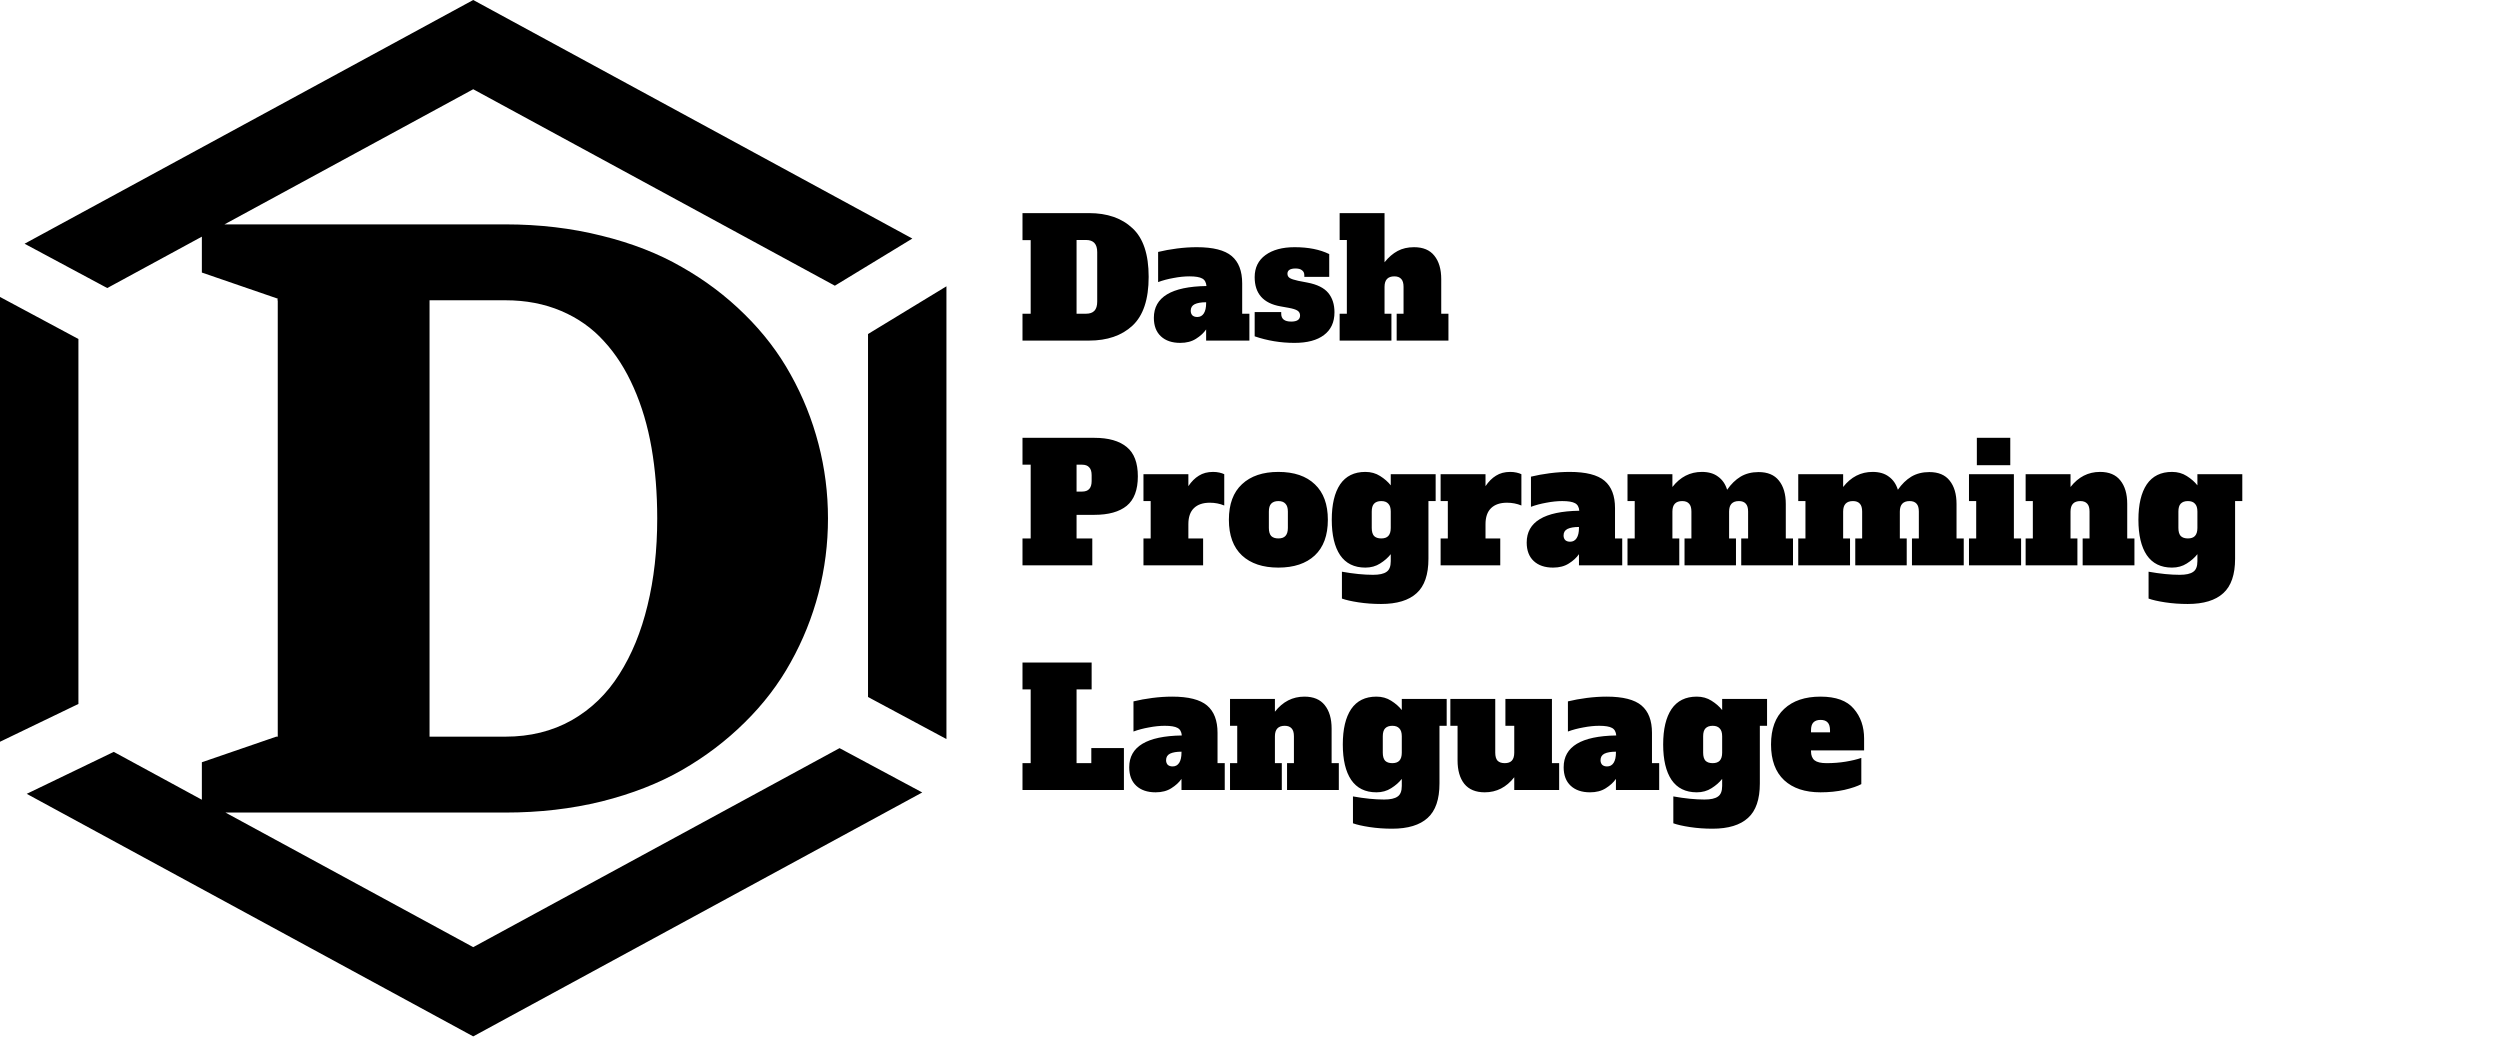
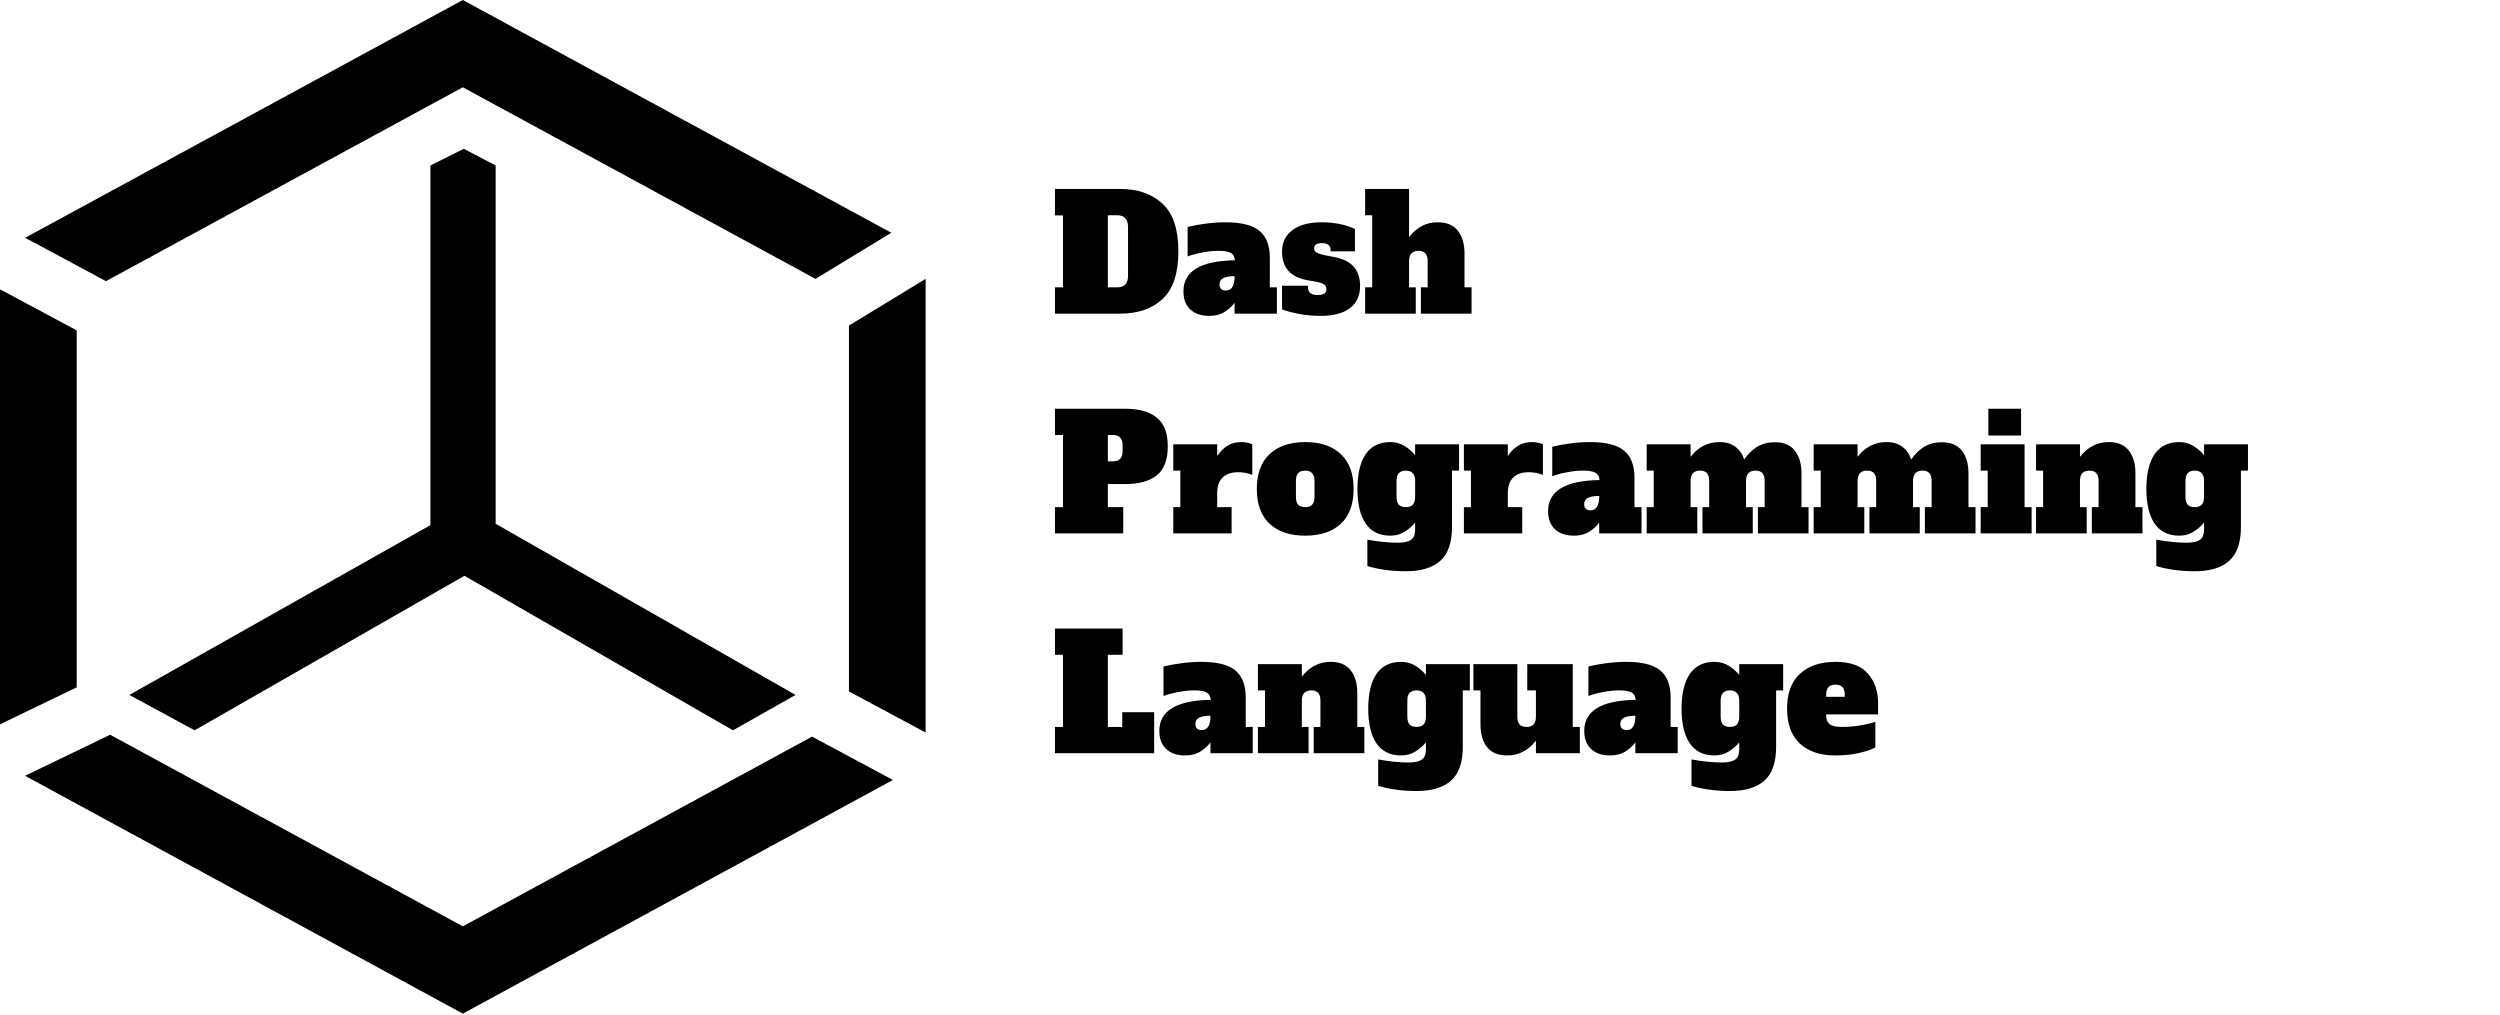
- <svg xmlns="http://www.w3.org/2000/svg" width="2136" height="886" viewBox="0 0 2136 886" fill="none">
-   <path d="M873.616 268.04H880.616V205.18H873.616V182.08H930.456C946.043 182.08 958.41 186.373 967.556 194.96C976.796 203.453 981.416 217.313 981.416 236.54C981.416 255.767 976.796 269.673 967.556 278.26C958.41 286.753 946.043 291 930.456 291H873.616V268.04ZM927.936 268.04C931.11 268.04 933.49 267.2 935.076 265.52C936.663 263.84 937.456 261.227 937.456 257.68V215.4C937.456 208.493 934.283 205.04 927.936 205.04H919.816V268.04H927.936ZM1067.48 268.04V291H1030.52V281.48C1028.46 284.467 1025.57 287.127 1021.84 289.46C1018.2 291.793 1013.72 292.96 1008.4 292.96C1001.4 292.96 995.889 291.093 991.876 287.36C987.863 283.627 985.856 278.353 985.856 271.54C985.856 253.9 1000.84 244.847 1030.8 244.38C1030.52 241.207 1029.3 239.06 1027.16 237.94C1025.01 236.727 1021.37 236.12 1016.24 236.12C1012.04 236.12 1007.51 236.587 1002.66 237.52C997.896 238.36 993.509 239.527 989.496 241.02V215.26C994.443 214.047 999.809 213.067 1005.6 212.32C1011.38 211.573 1017.03 211.2 1022.54 211.2C1036.44 211.2 1046.38 213.72 1052.36 218.76C1058.33 223.8 1061.32 231.593 1061.32 242.14V268.04H1067.48ZM1030.52 258.24C1026.32 258.24 1023.05 258.8 1020.72 259.92C1018.48 261.04 1017.36 262.907 1017.36 265.52C1017.36 267.107 1017.82 268.413 1018.76 269.44C1019.78 270.373 1021.18 270.84 1022.96 270.84C1025.38 270.84 1027.25 269.813 1028.56 267.76C1029.86 265.707 1030.52 262.813 1030.52 259.08V258.24ZM1106.01 292.96C1094.25 292.96 1082.91 291.093 1071.99 287.36V266.64H1094.67V268.04C1094.67 272.52 1097.52 274.76 1103.21 274.76C1108.25 274.76 1110.77 273.033 1110.77 269.58C1110.77 267.713 1110.02 266.313 1108.53 265.38C1107.13 264.447 1104.61 263.653 1100.97 263L1093.97 261.74C1079.32 259.127 1071.99 250.82 1071.99 236.82C1071.99 228.7 1075.07 222.4 1081.23 217.92C1087.39 213.44 1095.7 211.2 1106.15 211.2C1117.82 211.2 1127.66 213.16 1135.69 217.08V236.54H1114.41V235.14C1114.41 233.273 1113.76 231.873 1112.45 230.94C1111.24 229.913 1109.42 229.4 1106.99 229.4C1102.32 229.4 1099.99 230.893 1099.99 233.88C1099.99 235.467 1100.64 236.68 1101.95 237.52C1103.26 238.36 1105.64 239.153 1109.09 239.9L1117.07 241.44C1125.38 243.027 1131.3 245.967 1134.85 250.26C1138.4 254.553 1140.17 260.06 1140.17 266.78C1140.17 275.273 1137.18 281.76 1131.21 286.24C1125.33 290.72 1116.93 292.96 1106.01 292.96ZM1237.55 268.04V291H1193.31V268.04H1199.19V245.08C1199.19 242 1198.53 239.76 1197.23 238.36C1195.92 236.867 1193.96 236.12 1191.35 236.12C1185.75 236.12 1182.95 239.107 1182.95 245.08V268.04H1188.83V291H1144.59V268.04H1150.75V205.04H1144.59V182.08H1182.95V224.08C1186.4 219.787 1190.13 216.567 1194.15 214.42C1198.16 212.273 1202.83 211.2 1208.15 211.2C1215.89 211.2 1221.68 213.627 1225.51 218.48C1229.43 223.333 1231.39 230.007 1231.39 238.5V268.04H1237.55ZM873.616 460.04H880.616V397.04H873.616V374.08H935.076C947.116 374.08 956.31 376.693 962.656 381.92C969.003 387.053 972.176 395.407 972.176 406.98C972.176 418.553 969.003 426.953 962.656 432.18C956.31 437.313 947.116 439.88 935.076 439.88H919.816V460.04H933.256V483H873.616V460.04ZM924.576 420C929.99 420 932.696 417.013 932.696 411.04V406C932.696 402.92 931.996 400.68 930.596 399.28C929.29 397.787 927.283 397.04 924.576 397.04H919.816V420H924.576ZM1036.48 403.2C1038.34 403.2 1040.12 403.387 1041.8 403.76C1043.48 404.133 1044.88 404.6 1046 405.16V431.9C1042.17 430.313 1038.06 429.52 1033.68 429.52C1027.8 429.52 1023.27 431.06 1020.1 434.14C1016.92 437.22 1015.34 441.793 1015.34 447.86V460.04H1027.94V483H976.976V460.04H983.136V428.12H976.976V405.16H1015.34V415.38C1017.95 411.46 1020.94 408.473 1024.3 406.42C1027.66 404.273 1031.72 403.2 1036.48 403.2ZM1092.24 484.96C1078.99 484.96 1068.63 481.507 1061.16 474.6C1053.7 467.6 1049.96 457.427 1049.96 444.08C1049.96 430.733 1053.7 420.607 1061.16 413.7C1068.63 406.7 1078.99 403.2 1092.24 403.2C1105.68 403.2 1116.09 406.747 1123.46 413.84C1130.84 420.84 1134.52 430.92 1134.52 444.08C1134.52 457.427 1130.79 467.6 1123.32 474.6C1115.86 481.507 1105.5 484.96 1092.24 484.96ZM1092.24 460.04C1094.95 460.04 1096.96 459.34 1098.26 457.94C1099.66 456.447 1100.36 454.16 1100.36 451.08V437.08C1100.36 434 1099.66 431.76 1098.26 430.36C1096.96 428.867 1094.95 428.12 1092.24 428.12C1089.54 428.12 1087.48 428.867 1086.08 430.36C1084.78 431.76 1084.12 434 1084.12 437.08V451.08C1084.12 454.16 1084.78 456.447 1086.08 457.94C1087.48 459.34 1089.54 460.04 1092.24 460.04ZM1180 516.04C1173.28 516.04 1166.84 515.573 1160.68 514.64C1154.61 513.707 1149.9 512.633 1146.54 511.42V488.46C1156.43 490.233 1165.3 491.12 1173.14 491.12C1178.46 491.12 1182.29 490.28 1184.62 488.6C1187.05 487.013 1188.26 483.98 1188.26 479.5V473.48C1185.93 476.467 1182.89 479.127 1179.16 481.46C1175.52 483.793 1171.32 484.96 1166.56 484.96C1157.04 484.96 1149.85 481.413 1145 474.32C1140.24 467.227 1137.86 457.147 1137.86 444.08C1137.86 431.013 1140.24 420.933 1145 413.84C1149.85 406.747 1157.04 403.2 1166.56 403.2C1171.32 403.2 1175.52 404.367 1179.16 406.7C1182.89 409.033 1185.93 411.693 1188.26 414.68V405.16H1226.62V428.12H1220.46V477.4C1220.46 490.933 1217.1 500.733 1210.38 506.8C1203.66 512.96 1193.53 516.04 1180 516.04ZM1180.14 460.04C1182.85 460.04 1184.85 459.34 1186.16 457.94C1187.56 456.447 1188.26 454.16 1188.26 451.08V437.08C1188.26 434 1187.56 431.76 1186.16 430.36C1184.85 428.867 1182.85 428.12 1180.14 428.12C1177.43 428.12 1175.38 428.867 1173.98 430.36C1172.67 431.76 1172.02 434 1172.02 437.08V451.08C1172.02 454.16 1172.67 456.447 1173.98 457.94C1175.38 459.34 1177.43 460.04 1180.14 460.04ZM1290.36 403.2C1292.23 403.2 1294 403.387 1295.68 403.76C1297.36 404.133 1298.76 404.6 1299.88 405.16V431.9C1296.06 430.313 1291.95 429.52 1287.56 429.52C1281.68 429.52 1277.16 431.06 1273.98 434.14C1270.81 437.22 1269.22 441.793 1269.22 447.86V460.04H1281.82V483H1230.86V460.04H1237.02V428.12H1230.86V405.16H1269.22V415.38C1271.84 411.46 1274.82 408.473 1278.18 406.42C1281.54 404.273 1285.6 403.2 1290.36 403.2ZM1386.03 460.04V483H1349.07V473.48C1347.02 476.467 1344.12 479.127 1340.39 481.46C1336.75 483.793 1332.27 484.96 1326.95 484.96C1319.95 484.96 1314.44 483.093 1310.43 479.36C1306.42 475.627 1304.41 470.353 1304.41 463.54C1304.41 445.9 1319.39 436.847 1349.35 436.38C1349.07 433.207 1347.86 431.06 1345.71 429.94C1343.56 428.727 1339.92 428.12 1334.79 428.12C1330.59 428.12 1326.06 428.587 1321.21 429.52C1316.45 430.36 1312.06 431.527 1308.05 433.02V407.26C1313 406.047 1318.36 405.067 1324.15 404.32C1329.94 403.573 1335.58 403.2 1341.09 403.2C1355 403.2 1364.94 405.72 1370.91 410.76C1376.88 415.8 1379.87 423.593 1379.87 434.14V460.04H1386.03ZM1349.07 450.24C1344.87 450.24 1341.6 450.8 1339.27 451.92C1337.03 453.04 1335.91 454.907 1335.91 457.52C1335.91 459.107 1336.38 460.413 1337.31 461.44C1338.34 462.373 1339.74 462.84 1341.51 462.84C1343.94 462.84 1345.8 461.813 1347.11 459.76C1348.42 457.707 1349.07 454.813 1349.07 451.08V450.24ZM1531.94 460.04V483H1487.7V460.04H1493.58V437.08C1493.58 434 1492.93 431.76 1491.62 430.36C1490.32 428.867 1488.36 428.12 1485.74 428.12C1480.14 428.12 1477.34 431.107 1477.34 437.08V460.04H1483.22V483H1439.26V460.04H1445.14V437.08C1445.14 434 1444.49 431.76 1443.18 430.36C1441.88 428.867 1439.92 428.12 1437.3 428.12C1431.7 428.12 1428.9 431.107 1428.9 437.08V460.04H1434.78V483H1390.54V460.04H1396.7V428.12H1390.54V405.16H1428.9V416.08C1435.62 407.493 1444.02 403.2 1454.1 403.2C1459.8 403.2 1464.42 404.553 1467.96 407.26C1471.6 409.873 1474.17 413.607 1475.66 418.46C1479.02 413.607 1482.85 409.873 1487.14 407.26C1491.53 404.647 1496.66 403.34 1502.54 403.34C1510.29 403.34 1516.08 405.767 1519.9 410.62C1523.82 415.473 1525.78 422.147 1525.78 430.64V460.04H1531.94ZM1677.82 460.04V483H1633.58V460.04H1639.46V437.08C1639.46 434 1638.81 431.76 1637.5 430.36C1636.2 428.867 1634.24 428.12 1631.62 428.12C1626.02 428.12 1623.22 431.107 1623.22 437.08V460.04H1629.1V483H1585.14V460.04H1591.02V437.08C1591.02 434 1590.37 431.76 1589.06 430.36C1587.76 428.867 1585.8 428.12 1583.18 428.12C1577.58 428.12 1574.78 431.107 1574.78 437.08V460.04H1580.66V483H1536.42V460.04H1542.58V428.12H1536.42V405.16H1574.78V416.08C1581.5 407.493 1589.9 403.2 1599.98 403.2C1605.68 403.2 1610.3 404.553 1613.84 407.26C1617.48 409.873 1620.05 413.607 1621.54 418.46C1624.9 413.607 1628.73 409.873 1633.02 407.26C1637.41 404.647 1642.54 403.34 1648.42 403.34C1656.17 403.34 1661.96 405.767 1665.78 410.62C1669.7 415.473 1671.66 422.147 1671.66 430.64V460.04H1677.82ZM1689.02 397.46V374.08H1717.58V397.46H1689.02ZM1682.3 483V460.04H1688.46V428.12H1682.3V405.16H1720.66V460.04H1726.82V483H1682.3ZM1823.66 460.04V483H1779.42V460.04H1785.3V437.08C1785.3 434 1784.65 431.76 1783.34 430.36C1782.03 428.867 1780.07 428.12 1777.46 428.12C1771.86 428.12 1769.06 431.107 1769.06 437.08V460.04H1774.94V483H1730.7V460.04H1736.86V428.12H1730.7V405.16H1769.06V416.08C1775.78 407.493 1784.18 403.2 1794.26 403.2C1802.01 403.2 1807.79 405.627 1811.62 410.48C1815.54 415.333 1817.5 422.007 1817.5 430.5V460.04H1823.66ZM1869.2 516.04C1862.48 516.04 1856.04 515.573 1849.88 514.64C1843.81 513.707 1839.1 512.633 1835.74 511.42V488.46C1845.63 490.233 1854.5 491.12 1862.34 491.12C1867.66 491.12 1871.49 490.28 1873.82 488.6C1876.25 487.013 1877.46 483.98 1877.46 479.5V473.48C1875.13 476.467 1872.09 479.127 1868.36 481.46C1864.72 483.793 1860.52 484.96 1855.76 484.96C1846.24 484.96 1839.05 481.413 1834.2 474.32C1829.44 467.227 1827.06 457.147 1827.06 444.08C1827.06 431.013 1829.44 420.933 1834.2 413.84C1839.05 406.747 1846.24 403.2 1855.76 403.2C1860.52 403.2 1864.72 404.367 1868.36 406.7C1872.09 409.033 1875.13 411.693 1877.46 414.68V405.16H1915.82V428.12H1909.66V477.4C1909.66 490.933 1906.3 500.733 1899.58 506.8C1892.86 512.96 1882.73 516.04 1869.2 516.04ZM1869.34 460.04C1872.05 460.04 1874.05 459.34 1875.36 457.94C1876.76 456.447 1877.46 454.16 1877.46 451.08V437.08C1877.46 434 1876.76 431.76 1875.36 430.36C1874.05 428.867 1872.05 428.12 1869.34 428.12C1866.63 428.12 1864.58 428.867 1863.18 430.36C1861.87 431.76 1861.22 434 1861.22 437.08V451.08C1861.22 454.16 1861.87 456.447 1863.18 457.94C1864.58 459.34 1866.63 460.04 1869.34 460.04ZM873.616 675V652.04H880.616V589.04H873.616V566.08H932.696V589.04H919.816V652.04H932.416V639.16H960.276V675H873.616ZM1046.42 652.04V675H1009.46V665.48C1007.41 668.467 1004.51 671.127 1000.78 673.46C997.141 675.793 992.661 676.96 987.341 676.96C980.341 676.96 974.835 675.093 970.821 671.36C966.808 667.627 964.801 662.353 964.801 655.54C964.801 637.9 979.781 628.847 1009.74 628.38C1009.46 625.207 1008.25 623.06 1006.1 621.94C1003.95 620.727 1000.31 620.12 995.181 620.12C990.981 620.12 986.455 620.587 981.601 621.52C976.841 622.36 972.455 623.527 968.441 625.02V599.26C973.388 598.047 978.755 597.067 984.541 596.32C990.328 595.573 995.975 595.2 1001.48 595.2C1015.39 595.2 1025.33 597.72 1031.3 602.76C1037.27 607.8 1040.26 615.593 1040.26 626.14V652.04H1046.42ZM1009.46 642.24C1005.26 642.24 1001.99 642.8 999.661 643.92C997.421 645.04 996.301 646.907 996.301 649.52C996.301 651.107 996.768 652.413 997.701 653.44C998.728 654.373 1000.13 654.84 1001.9 654.84C1004.33 654.84 1006.19 653.813 1007.5 651.76C1008.81 649.707 1009.46 646.813 1009.46 643.08V642.24ZM1143.89 652.04V675H1099.65V652.04H1105.53V629.08C1105.53 626 1104.88 623.76 1103.57 622.36C1102.27 620.867 1100.31 620.12 1097.69 620.12C1092.09 620.12 1089.29 623.107 1089.29 629.08V652.04H1095.17V675H1050.93V652.04H1057.09V620.12H1050.93V597.16H1089.29V608.08C1096.01 599.493 1104.41 595.2 1114.49 595.2C1122.24 595.2 1128.03 597.627 1131.85 602.48C1135.77 607.333 1137.73 614.007 1137.73 622.5V652.04H1143.89ZM1189.43 708.04C1182.71 708.04 1176.27 707.573 1170.11 706.64C1164.05 705.707 1159.33 704.633 1155.97 703.42V680.46C1165.87 682.233 1174.73 683.12 1182.57 683.12C1187.89 683.12 1191.72 682.28 1194.05 680.6C1196.48 679.013 1197.69 675.98 1197.69 671.5V665.48C1195.36 668.467 1192.33 671.127 1188.59 673.46C1184.95 675.793 1180.75 676.96 1175.99 676.96C1166.47 676.96 1159.29 673.413 1154.43 666.32C1149.67 659.227 1147.29 649.147 1147.29 636.08C1147.29 623.013 1149.67 612.933 1154.43 605.84C1159.29 598.747 1166.47 595.2 1175.99 595.2C1180.75 595.2 1184.95 596.367 1188.59 598.7C1192.33 601.033 1195.36 603.693 1197.69 606.68V597.16H1236.05V620.12H1229.89V669.4C1229.89 682.933 1226.53 692.733 1219.81 698.8C1213.09 704.96 1202.97 708.04 1189.43 708.04ZM1189.57 652.04C1192.28 652.04 1194.29 651.34 1195.59 649.94C1196.99 648.447 1197.69 646.16 1197.69 643.08V629.08C1197.69 626 1196.99 623.76 1195.59 622.36C1194.29 620.867 1192.28 620.12 1189.57 620.12C1186.87 620.12 1184.81 620.867 1183.41 622.36C1182.11 623.76 1181.45 626 1181.45 629.08V643.08C1181.45 646.16 1182.11 648.447 1183.41 649.94C1184.81 651.34 1186.87 652.04 1189.57 652.04ZM1332.14 652.04V675H1293.78V664.08C1287.06 672.667 1278.66 676.96 1268.58 676.96C1260.83 676.96 1255 674.533 1251.08 669.68C1247.25 664.827 1245.34 658.153 1245.34 649.66V620.12H1239.18V597.16H1277.54V643.08C1277.54 646.16 1278.19 648.447 1279.5 649.94C1280.9 651.34 1282.95 652.04 1285.66 652.04C1288.36 652.04 1290.37 651.34 1291.68 649.94C1293.08 648.447 1293.78 646.16 1293.78 643.08V620.12H1286.22V597.16H1325.98V652.04H1332.14ZM1417.61 652.04V675H1380.65V665.48C1378.6 668.467 1375.71 671.127 1371.97 673.46C1368.33 675.793 1363.85 676.96 1358.53 676.96C1351.53 676.96 1346.03 675.093 1342.01 671.36C1338 667.627 1335.99 662.353 1335.99 655.54C1335.99 637.9 1350.97 628.847 1380.93 628.38C1380.65 625.207 1379.44 623.06 1377.29 621.94C1375.15 620.727 1371.51 620.12 1366.37 620.12C1362.17 620.12 1357.65 620.587 1352.79 621.52C1348.03 622.36 1343.65 623.527 1339.63 625.02V599.26C1344.58 598.047 1349.95 597.067 1355.73 596.32C1361.52 595.573 1367.17 595.2 1372.67 595.2C1386.58 595.2 1396.52 597.72 1402.49 602.76C1408.47 607.8 1411.45 615.593 1411.45 626.14V652.04H1417.61ZM1380.65 642.24C1376.45 642.24 1373.19 642.8 1370.85 643.92C1368.61 645.04 1367.49 646.907 1367.49 649.52C1367.49 651.107 1367.96 652.413 1368.89 653.44C1369.92 654.373 1371.32 654.84 1373.09 654.84C1375.52 654.84 1377.39 653.813 1378.69 651.76C1380 649.707 1380.65 646.813 1380.65 643.08V642.24ZM1463.15 708.04C1456.43 708.04 1449.99 707.573 1443.83 706.64C1437.76 705.707 1433.05 704.633 1429.69 703.42V680.46C1439.58 682.233 1448.45 683.12 1456.29 683.12C1461.61 683.12 1465.43 682.28 1467.77 680.6C1470.19 679.013 1471.41 675.98 1471.41 671.5V665.48C1469.07 668.467 1466.04 671.127 1462.31 673.46C1458.67 675.793 1454.47 676.96 1449.71 676.96C1440.19 676.96 1433 673.413 1428.15 666.32C1423.39 659.227 1421.01 649.147 1421.01 636.08C1421.01 623.013 1423.39 612.933 1428.15 605.84C1433 598.747 1440.19 595.2 1449.71 595.2C1454.47 595.2 1458.67 596.367 1462.31 598.7C1466.04 601.033 1469.07 603.693 1471.41 606.68V597.16H1509.77V620.12H1503.61V669.4C1503.61 682.933 1500.25 692.733 1493.53 698.8C1486.81 704.96 1476.68 708.04 1463.15 708.04ZM1463.29 652.04C1465.99 652.04 1468 651.34 1469.31 649.94C1470.71 648.447 1471.41 646.16 1471.41 643.08V629.08C1471.41 626 1470.71 623.76 1469.31 622.36C1468 620.867 1465.99 620.12 1463.29 620.12C1460.58 620.12 1458.53 620.867 1457.13 622.36C1455.82 623.76 1455.17 626 1455.17 629.08V643.08C1455.17 646.16 1455.82 648.447 1457.13 649.94C1458.53 651.34 1460.58 652.04 1463.29 652.04ZM1555.45 676.96C1542.19 676.96 1531.83 673.507 1524.37 666.6C1516.9 659.6 1513.17 649.427 1513.17 636.08C1513.17 622.733 1516.9 612.607 1524.37 605.7C1531.83 598.7 1542.19 595.2 1555.45 595.2C1568.61 595.2 1578.08 598.653 1583.87 605.56C1589.75 612.373 1592.69 620.867 1592.69 631.04V641.12H1547.33V641.96C1547.33 645.413 1548.35 647.98 1550.41 649.66C1552.46 651.247 1555.87 652.04 1560.63 652.04C1566.32 652.04 1571.73 651.62 1576.87 650.78C1582 649.94 1586.48 648.867 1590.31 647.56V669.96C1587.04 671.733 1582.23 673.367 1575.89 674.86C1569.63 676.26 1562.82 676.96 1555.45 676.96ZM1563.57 625.72V624.04C1563.57 620.867 1562.87 618.58 1561.47 617.18C1560.16 615.78 1558.15 615.08 1555.45 615.08C1552.74 615.08 1550.69 615.827 1549.29 617.32C1547.98 618.72 1547.33 620.96 1547.33 624.04V625.72H1563.57Z" fill="black" />
-   <path d="M436.301 17.375L773.618 200.625L779.499 203.819L713.297 244.104L404.317 76.248L191.783 191.709H431.844C460.888 191.709 488.312 194.951 514.114 201.436C539.917 207.785 562.747 216.701 582.605 228.184C602.599 239.531 620.499 253.04 636.305 268.711C652.245 284.381 665.349 301.538 675.616 320.181C686.018 338.823 693.921 358.547 699.324 379.351C704.728 400.02 707.43 421.229 707.43 442.979C707.43 464.728 704.728 486.006 699.324 506.81C693.921 527.478 686.018 547.134 675.616 565.776C665.349 584.419 652.245 601.576 636.305 617.246C620.499 632.917 602.599 646.494 582.605 657.977C562.747 669.324 539.917 678.24 514.114 684.725C488.312 691.074 460.888 694.248 431.844 694.248H192.632L404.317 809.248L717.31 639.212L787.955 677.082L773.618 684.871L436.301 868.121L404.317 885.497L372.334 868.121L35.018 684.871L22.834 678.253L97.195 642.401L172.469 683.294V651.266L236.032 629.404H237.312V628.964L237.378 628.941L237.312 628.751V256.553H236.911L237.378 255.194L172.469 232.869V202.201L91.642 246.111L20.996 208.241L35.018 200.625L372.334 17.375L404.317 0L436.301 17.375ZM67.001 289.633V601.451L0 633.754V253.716L67.001 289.633ZM808.635 631.437L741.635 595.521V285.39L808.635 244.62V631.437ZM367 629.404H431.844C452.918 629.404 471.764 624.744 488.38 615.423C504.996 605.967 518.572 592.862 529.109 576.111C539.782 559.36 547.82 539.772 553.224 517.347C558.762 494.786 561.531 469.997 561.531 442.979C561.531 421.364 559.91 401.235 556.668 382.593C553.426 363.95 548.36 346.861 541.471 331.326C534.581 315.656 526.07 302.349 515.938 291.406C505.942 280.329 493.783 271.751 479.464 265.672C465.144 259.593 449.271 256.553 431.844 256.553H367V629.404Z" fill="black" />
+ <svg xmlns="http://www.w3.org/2000/svg" width="2184" height="886" viewBox="0 0 2184 886" fill="none">
+   <path d="M921.616 251.04H928.616V188.18H921.616V165.08H978.456C994.043 165.08 1006.41 169.373 1015.56 177.96C1024.8 186.453 1029.42 200.313 1029.42 219.54C1029.42 238.767 1024.8 252.673 1015.56 261.26C1006.41 269.753 994.043 274 978.456 274H921.616V251.04ZM975.936 251.04C979.11 251.04 981.49 250.2 983.076 248.52C984.663 246.84 985.456 244.227 985.456 240.68V198.4C985.456 191.493 982.283 188.04 975.936 188.04H967.816V251.04H975.936ZM1115.48 251.04V274H1078.52V264.48C1076.46 267.467 1073.57 270.127 1069.84 272.46C1066.2 274.793 1061.72 275.96 1056.4 275.96C1049.4 275.96 1043.89 274.093 1039.88 270.36C1035.86 266.627 1033.86 261.353 1033.86 254.54C1033.86 236.9 1048.84 227.847 1078.8 227.38C1078.52 224.207 1077.3 222.06 1075.16 220.94C1073.01 219.727 1069.37 219.12 1064.24 219.12C1060.04 219.12 1055.51 219.587 1050.66 220.52C1045.9 221.36 1041.51 222.527 1037.5 224.02V198.26C1042.44 197.047 1047.81 196.067 1053.6 195.32C1059.38 194.573 1065.03 194.2 1070.54 194.2C1084.44 194.2 1094.38 196.72 1100.36 201.76C1106.33 206.8 1109.32 214.593 1109.32 225.14V251.04H1115.48ZM1078.52 241.24C1074.32 241.24 1071.05 241.8 1068.72 242.92C1066.48 244.04 1065.36 245.907 1065.36 248.52C1065.36 250.107 1065.82 251.413 1066.76 252.44C1067.78 253.373 1069.18 253.84 1070.96 253.84C1073.38 253.84 1075.25 252.813 1076.56 250.76C1077.86 248.707 1078.52 245.813 1078.52 242.08V241.24ZM1154.01 275.96C1142.25 275.96 1130.91 274.093 1119.99 270.36V249.64H1142.67V251.04C1142.67 255.52 1145.52 257.76 1151.21 257.76C1156.25 257.76 1158.77 256.033 1158.77 252.58C1158.77 250.713 1158.02 249.313 1156.53 248.38C1155.13 247.447 1152.61 246.653 1148.97 246L1141.97 244.74C1127.32 242.127 1119.99 233.82 1119.99 219.82C1119.99 211.7 1123.07 205.4 1129.23 200.92C1135.39 196.44 1143.7 194.2 1154.15 194.2C1165.82 194.2 1175.66 196.16 1183.69 200.08V219.54H1162.41V218.14C1162.41 216.273 1161.76 214.873 1160.45 213.94C1159.24 212.913 1157.42 212.4 1154.99 212.4C1150.32 212.4 1147.99 213.893 1147.99 216.88C1147.99 218.467 1148.64 219.68 1149.95 220.52C1151.26 221.36 1153.64 222.153 1157.09 222.9L1165.07 224.44C1173.38 226.027 1179.3 228.967 1182.85 233.26C1186.4 237.553 1188.17 243.06 1188.17 249.78C1188.17 258.273 1185.18 264.76 1179.21 269.24C1173.33 273.72 1164.93 275.96 1154.01 275.96ZM1285.55 251.04V274H1241.31V251.04H1247.19V228.08C1247.19 225 1246.53 222.76 1245.23 221.36C1243.92 219.867 1241.96 219.12 1239.35 219.12C1233.75 219.12 1230.95 222.107 1230.95 228.08V251.04H1236.83V274H1192.59V251.04H1198.75V188.04H1192.59V165.08H1230.95V207.08C1234.4 202.787 1238.13 199.567 1242.15 197.42C1246.16 195.273 1250.83 194.2 1256.15 194.2C1263.89 194.2 1269.68 196.627 1273.51 201.48C1277.43 206.333 1279.39 213.007 1279.39 221.5V251.04H1285.55ZM921.616 443.04H928.616V380.04H921.616V357.08H983.076C995.116 357.08 1004.31 359.693 1010.66 364.92C1017 370.053 1020.18 378.407 1020.18 389.98C1020.18 401.553 1017 409.953 1010.66 415.18C1004.31 420.313 995.116 422.88 983.076 422.88H967.816V443.04H981.256V466H921.616V443.04ZM972.576 403C977.99 403 980.696 400.013 980.696 394.04V389C980.696 385.92 979.996 383.68 978.596 382.28C977.29 380.787 975.283 380.04 972.576 380.04H967.816V403H972.576ZM1084.48 386.2C1086.34 386.2 1088.12 386.387 1089.8 386.76C1091.48 387.133 1092.88 387.6 1094 388.16V414.9C1090.17 413.313 1086.06 412.52 1081.68 412.52C1075.8 412.52 1071.27 414.06 1068.1 417.14C1064.92 420.22 1063.34 424.793 1063.34 430.86V443.04H1075.94V466H1024.98V443.04H1031.14V411.12H1024.98V388.16H1063.34V398.38C1065.95 394.46 1068.94 391.473 1072.3 389.42C1075.66 387.273 1079.72 386.2 1084.48 386.2ZM1140.24 467.96C1126.99 467.96 1116.63 464.507 1109.16 457.6C1101.7 450.6 1097.96 440.427 1097.96 427.08C1097.96 413.733 1101.7 403.607 1109.16 396.7C1116.63 389.7 1126.99 386.2 1140.24 386.2C1153.68 386.2 1164.09 389.747 1171.46 396.84C1178.84 403.84 1182.52 413.92 1182.52 427.08C1182.52 440.427 1178.79 450.6 1171.32 457.6C1163.86 464.507 1153.5 467.96 1140.24 467.96ZM1140.24 443.04C1142.95 443.04 1144.96 442.34 1146.26 440.94C1147.66 439.447 1148.36 437.16 1148.36 434.08V420.08C1148.36 417 1147.66 414.76 1146.26 413.36C1144.96 411.867 1142.95 411.12 1140.24 411.12C1137.54 411.12 1135.48 411.867 1134.08 413.36C1132.78 414.76 1132.12 417 1132.12 420.08V434.08C1132.12 437.16 1132.78 439.447 1134.08 440.94C1135.48 442.34 1137.54 443.04 1140.24 443.04ZM1228 499.04C1221.28 499.04 1214.84 498.573 1208.68 497.64C1202.61 496.707 1197.9 495.633 1194.54 494.42V471.46C1204.43 473.233 1213.3 474.12 1221.14 474.12C1226.46 474.12 1230.29 473.28 1232.62 471.6C1235.05 470.013 1236.26 466.98 1236.26 462.5V456.48C1233.93 459.467 1230.89 462.127 1227.16 464.46C1223.52 466.793 1219.32 467.96 1214.56 467.96C1205.04 467.96 1197.85 464.413 1193 457.32C1188.24 450.227 1185.86 440.147 1185.86 427.08C1185.86 414.013 1188.24 403.933 1193 396.84C1197.85 389.747 1205.04 386.2 1214.56 386.2C1219.32 386.2 1223.52 387.367 1227.16 389.7C1230.89 392.033 1233.93 394.693 1236.26 397.68V388.16H1274.62V411.12H1268.46V460.4C1268.46 473.933 1265.1 483.733 1258.38 489.8C1251.66 495.96 1241.53 499.04 1228 499.04ZM1228.14 443.04C1230.85 443.04 1232.85 442.34 1234.16 440.94C1235.56 439.447 1236.26 437.16 1236.26 434.08V420.08C1236.26 417 1235.56 414.76 1234.16 413.36C1232.85 411.867 1230.85 411.12 1228.14 411.12C1225.43 411.12 1223.38 411.867 1221.98 413.36C1220.67 414.76 1220.02 417 1220.02 420.08V434.08C1220.02 437.16 1220.67 439.447 1221.98 440.94C1223.38 442.34 1225.43 443.04 1228.14 443.04ZM1338.36 386.2C1340.23 386.2 1342 386.387 1343.68 386.76C1345.36 387.133 1346.76 387.6 1347.88 388.16V414.9C1344.06 413.313 1339.95 412.52 1335.56 412.52C1329.68 412.52 1325.16 414.06 1321.98 417.14C1318.81 420.22 1317.22 424.793 1317.22 430.86V443.04H1329.82V466H1278.86V443.04H1285.02V411.12H1278.86V388.16H1317.22V398.38C1319.84 394.46 1322.82 391.473 1326.18 389.42C1329.54 387.273 1333.6 386.2 1338.36 386.2ZM1434.03 443.04V466H1397.07V456.48C1395.02 459.467 1392.12 462.127 1388.39 464.46C1384.75 466.793 1380.27 467.96 1374.95 467.96C1367.95 467.96 1362.44 466.093 1358.43 462.36C1354.42 458.627 1352.41 453.353 1352.41 446.54C1352.41 428.9 1367.39 419.847 1397.35 419.38C1397.07 416.207 1395.86 414.06 1393.71 412.94C1391.56 411.727 1387.92 411.12 1382.79 411.12C1378.59 411.12 1374.06 411.587 1369.21 412.52C1364.45 413.36 1360.06 414.527 1356.05 416.02V390.26C1361 389.047 1366.36 388.067 1372.15 387.32C1377.94 386.573 1383.58 386.2 1389.09 386.2C1403 386.2 1412.94 388.72 1418.91 393.76C1424.88 398.8 1427.87 406.593 1427.87 417.14V443.04H1434.03ZM1397.07 433.24C1392.87 433.24 1389.6 433.8 1387.27 434.92C1385.03 436.04 1383.91 437.907 1383.91 440.52C1383.91 442.107 1384.38 443.413 1385.31 444.44C1386.34 445.373 1387.74 445.84 1389.51 445.84C1391.94 445.84 1393.8 444.813 1395.11 442.76C1396.42 440.707 1397.07 437.813 1397.07 434.08V433.24ZM1579.94 443.04V466H1535.7V443.04H1541.58V420.08C1541.58 417 1540.93 414.76 1539.62 413.36C1538.32 411.867 1536.36 411.12 1533.74 411.12C1528.14 411.12 1525.34 414.107 1525.34 420.08V443.04H1531.22V466H1487.26V443.04H1493.14V420.08C1493.14 417 1492.49 414.76 1491.18 413.36C1489.88 411.867 1487.92 411.12 1485.3 411.12C1479.7 411.12 1476.9 414.107 1476.9 420.08V443.04H1482.78V466H1438.54V443.04H1444.7V411.12H1438.54V388.16H1476.9V399.08C1483.62 390.493 1492.02 386.2 1502.1 386.2C1507.8 386.2 1512.42 387.553 1515.96 390.26C1519.6 392.873 1522.17 396.607 1523.66 401.46C1527.02 396.607 1530.85 392.873 1535.14 390.26C1539.53 387.647 1544.66 386.34 1550.54 386.34C1558.29 386.34 1564.08 388.767 1567.9 393.62C1571.82 398.473 1573.78 405.147 1573.78 413.64V443.04H1579.94ZM1725.82 443.04V466H1681.58V443.04H1687.46V420.08C1687.46 417 1686.81 414.76 1685.5 413.36C1684.2 411.867 1682.24 411.12 1679.62 411.12C1674.02 411.12 1671.22 414.107 1671.22 420.08V443.04H1677.1V466H1633.14V443.04H1639.02V420.08C1639.02 417 1638.37 414.76 1637.06 413.36C1635.76 411.867 1633.8 411.12 1631.18 411.12C1625.58 411.12 1622.78 414.107 1622.78 420.08V443.04H1628.66V466H1584.42V443.04H1590.58V411.12H1584.42V388.16H1622.78V399.08C1629.5 390.493 1637.9 386.2 1647.98 386.2C1653.68 386.2 1658.3 387.553 1661.84 390.26C1665.48 392.873 1668.05 396.607 1669.54 401.46C1672.9 396.607 1676.73 392.873 1681.02 390.26C1685.41 387.647 1690.54 386.34 1696.42 386.34C1704.17 386.34 1709.96 388.767 1713.78 393.62C1717.7 398.473 1719.66 405.147 1719.66 413.64V443.04H1725.82ZM1737.02 380.46V357.08H1765.58V380.46H1737.02ZM1730.3 466V443.04H1736.46V411.12H1730.3V388.16H1768.66V443.04H1774.82V466H1730.3ZM1871.66 443.04V466H1827.42V443.04H1833.3V420.08C1833.3 417 1832.65 414.76 1831.34 413.36C1830.03 411.867 1828.07 411.12 1825.46 411.12C1819.86 411.12 1817.06 414.107 1817.06 420.08V443.04H1822.94V466H1778.7V443.04H1784.86V411.12H1778.7V388.16H1817.06V399.08C1823.78 390.493 1832.18 386.2 1842.26 386.2C1850.01 386.2 1855.79 388.627 1859.62 393.48C1863.54 398.333 1865.5 405.007 1865.5 413.5V443.04H1871.66ZM1917.2 499.04C1910.48 499.04 1904.04 498.573 1897.88 497.64C1891.81 496.707 1887.1 495.633 1883.74 494.42V471.46C1893.63 473.233 1902.5 474.12 1910.34 474.12C1915.66 474.12 1919.49 473.28 1921.82 471.6C1924.25 470.013 1925.46 466.98 1925.46 462.5V456.48C1923.13 459.467 1920.09 462.127 1916.36 464.46C1912.72 466.793 1908.52 467.96 1903.76 467.96C1894.24 467.96 1887.05 464.413 1882.2 457.32C1877.44 450.227 1875.06 440.147 1875.06 427.08C1875.06 414.013 1877.44 403.933 1882.2 396.84C1887.05 389.747 1894.24 386.2 1903.76 386.2C1908.52 386.2 1912.72 387.367 1916.36 389.7C1920.09 392.033 1923.13 394.693 1925.46 397.68V388.16H1963.82V411.12H1957.66V460.4C1957.66 473.933 1954.3 483.733 1947.58 489.8C1940.86 495.96 1930.73 499.04 1917.2 499.04ZM1917.34 443.04C1920.05 443.04 1922.05 442.34 1923.36 440.94C1924.76 439.447 1925.46 437.16 1925.46 434.08V420.08C1925.46 417 1924.76 414.76 1923.36 413.36C1922.05 411.867 1920.05 411.12 1917.34 411.12C1914.63 411.12 1912.58 411.867 1911.18 413.36C1909.87 414.76 1909.22 417 1909.22 420.08V434.08C1909.22 437.16 1909.87 439.447 1911.18 440.94C1912.58 442.34 1914.63 443.04 1917.34 443.04ZM921.616 658V635.04H928.616V572.04H921.616V549.08H980.696V572.04H967.816V635.04H980.416V622.16H1008.28V658H921.616ZM1094.42 635.04V658H1057.46V648.48C1055.41 651.467 1052.51 654.127 1048.78 656.46C1045.14 658.793 1040.66 659.96 1035.34 659.96C1028.34 659.96 1022.83 658.093 1018.82 654.36C1014.81 650.627 1012.8 645.353 1012.8 638.54C1012.8 620.9 1027.78 611.847 1057.74 611.38C1057.46 608.207 1056.25 606.06 1054.1 604.94C1051.95 603.727 1048.31 603.12 1043.18 603.12C1038.98 603.12 1034.45 603.587 1029.6 604.52C1024.84 605.36 1020.45 606.527 1016.44 608.02V582.26C1021.39 581.047 1026.75 580.067 1032.54 579.32C1038.33 578.573 1043.97 578.2 1049.48 578.2C1063.39 578.2 1073.33 580.72 1079.3 585.76C1085.27 590.8 1088.26 598.593 1088.26 609.14V635.04H1094.42ZM1057.46 625.24C1053.26 625.24 1049.99 625.8 1047.66 626.92C1045.42 628.04 1044.3 629.907 1044.3 632.52C1044.3 634.107 1044.77 635.413 1045.7 636.44C1046.73 637.373 1048.13 637.84 1049.9 637.84C1052.33 637.84 1054.19 636.813 1055.5 634.76C1056.81 632.707 1057.46 629.813 1057.46 626.08V625.24ZM1191.89 635.04V658H1147.65V635.04H1153.53V612.08C1153.53 609 1152.88 606.76 1151.57 605.36C1150.27 603.867 1148.31 603.12 1145.69 603.12C1140.09 603.12 1137.29 606.107 1137.29 612.08V635.04H1143.17V658H1098.93V635.04H1105.09V603.12H1098.93V580.16H1137.29V591.08C1144.01 582.493 1152.41 578.2 1162.49 578.2C1170.24 578.2 1176.03 580.627 1179.85 585.48C1183.77 590.333 1185.73 597.007 1185.73 605.5V635.04H1191.89ZM1237.43 691.04C1230.71 691.04 1224.27 690.573 1218.11 689.64C1212.05 688.707 1207.33 687.633 1203.97 686.42V663.46C1213.87 665.233 1222.73 666.12 1230.57 666.12C1235.89 666.12 1239.72 665.28 1242.05 663.6C1244.48 662.013 1245.69 658.98 1245.69 654.5V648.48C1243.36 651.467 1240.33 654.127 1236.59 656.46C1232.95 658.793 1228.75 659.96 1223.99 659.96C1214.47 659.96 1207.29 656.413 1202.43 649.32C1197.67 642.227 1195.29 632.147 1195.29 619.08C1195.29 606.013 1197.67 595.933 1202.43 588.84C1207.29 581.747 1214.47 578.2 1223.99 578.2C1228.75 578.2 1232.95 579.367 1236.59 581.7C1240.33 584.033 1243.36 586.693 1245.69 589.68V580.16H1284.05V603.12H1277.89V652.4C1277.89 665.933 1274.53 675.733 1267.81 681.8C1261.09 687.96 1250.97 691.04 1237.43 691.04ZM1237.57 635.04C1240.28 635.04 1242.29 634.34 1243.59 632.94C1244.99 631.447 1245.69 629.16 1245.69 626.08V612.08C1245.69 609 1244.99 606.76 1243.59 605.36C1242.29 603.867 1240.28 603.12 1237.57 603.12C1234.87 603.12 1232.81 603.867 1231.41 605.36C1230.11 606.76 1229.45 609 1229.45 612.08V626.08C1229.45 629.16 1230.11 631.447 1231.41 632.94C1232.81 634.34 1234.87 635.04 1237.57 635.04ZM1380.14 635.04V658H1341.78V647.08C1335.06 655.667 1326.66 659.96 1316.58 659.96C1308.83 659.96 1303 657.533 1299.08 652.68C1295.25 647.827 1293.34 641.153 1293.34 632.66V603.12H1287.18V580.16H1325.54V626.08C1325.54 629.16 1326.19 631.447 1327.5 632.94C1328.9 634.34 1330.95 635.04 1333.66 635.04C1336.36 635.04 1338.37 634.34 1339.68 632.94C1341.08 631.447 1341.78 629.16 1341.78 626.08V603.12H1334.22V580.16H1373.98V635.04H1380.14ZM1465.61 635.04V658H1428.65V648.48C1426.6 651.467 1423.71 654.127 1419.97 656.46C1416.33 658.793 1411.85 659.96 1406.53 659.96C1399.53 659.96 1394.03 658.093 1390.01 654.36C1386 650.627 1383.99 645.353 1383.99 638.54C1383.99 620.9 1398.97 611.847 1428.93 611.38C1428.65 608.207 1427.44 606.06 1425.29 604.94C1423.15 603.727 1419.51 603.12 1414.37 603.12C1410.17 603.12 1405.65 603.587 1400.79 604.52C1396.03 605.36 1391.65 606.527 1387.63 608.02V582.26C1392.58 581.047 1397.95 580.067 1403.73 579.32C1409.52 578.573 1415.17 578.2 1420.67 578.2C1434.58 578.2 1444.52 580.72 1450.49 585.76C1456.47 590.8 1459.45 598.593 1459.45 609.14V635.04H1465.61ZM1428.65 625.24C1424.45 625.24 1421.19 625.8 1418.85 626.92C1416.61 628.04 1415.49 629.907 1415.49 632.52C1415.49 634.107 1415.96 635.413 1416.89 636.44C1417.92 637.373 1419.32 637.84 1421.09 637.84C1423.52 637.84 1425.39 636.813 1426.69 634.76C1428 632.707 1428.65 629.813 1428.65 626.08V625.24ZM1511.15 691.04C1504.43 691.04 1497.99 690.573 1491.83 689.64C1485.76 688.707 1481.05 687.633 1477.69 686.42V663.46C1487.58 665.233 1496.45 666.12 1504.29 666.12C1509.61 666.12 1513.43 665.28 1515.77 663.6C1518.19 662.013 1519.41 658.98 1519.41 654.5V648.48C1517.07 651.467 1514.04 654.127 1510.31 656.46C1506.67 658.793 1502.47 659.96 1497.71 659.96C1488.19 659.96 1481 656.413 1476.15 649.32C1471.39 642.227 1469.01 632.147 1469.01 619.08C1469.01 606.013 1471.39 595.933 1476.15 588.84C1481 581.747 1488.19 578.2 1497.71 578.2C1502.47 578.2 1506.67 579.367 1510.31 581.7C1514.04 584.033 1517.07 586.693 1519.41 589.68V580.16H1557.77V603.12H1551.61V652.4C1551.61 665.933 1548.25 675.733 1541.53 681.8C1534.81 687.96 1524.68 691.04 1511.15 691.04ZM1511.29 635.04C1513.99 635.04 1516 634.34 1517.31 632.94C1518.71 631.447 1519.41 629.16 1519.41 626.08V612.08C1519.41 609 1518.71 606.76 1517.31 605.36C1516 603.867 1513.99 603.12 1511.29 603.12C1508.58 603.12 1506.53 603.867 1505.13 605.36C1503.82 606.76 1503.17 609 1503.17 612.08V626.08C1503.17 629.16 1503.82 631.447 1505.13 632.94C1506.53 634.34 1508.58 635.04 1511.29 635.04ZM1603.45 659.96C1590.19 659.96 1579.83 656.507 1572.37 649.6C1564.9 642.6 1561.17 632.427 1561.17 619.08C1561.17 605.733 1564.9 595.607 1572.37 588.7C1579.83 581.7 1590.19 578.2 1603.45 578.2C1616.61 578.2 1626.08 581.653 1631.87 588.56C1637.75 595.373 1640.69 603.867 1640.69 614.04V624.12H1595.33V624.96C1595.33 628.413 1596.35 630.98 1598.41 632.66C1600.46 634.247 1603.87 635.04 1608.63 635.04C1614.32 635.04 1619.73 634.62 1624.87 633.78C1630 632.94 1634.48 631.867 1638.31 630.56V652.96C1635.04 654.733 1630.23 656.367 1623.89 657.86C1617.63 659.26 1610.82 659.96 1603.45 659.96ZM1611.57 608.72V607.04C1611.57 603.867 1610.87 601.58 1609.47 600.18C1608.16 598.78 1606.15 598.08 1603.45 598.08C1600.74 598.08 1598.69 598.827 1597.29 600.32C1595.98 601.72 1595.33 603.96 1595.33 607.04V608.72H1611.57Z" fill="black" />
+   <path d="M404.317 809.248L709.41 643.504L780.055 681.374L773.618 684.871L436.301 868.121L404.317 885.497L372.334 868.121L35.018 684.871L21.859 677.723L96.22 641.871L404.317 809.248ZM808.635 639.963L741.635 604.047V284.39L808.635 243.62V639.963ZM433 144.565V457.562L695 607.096L640.305 638L405.733 502.996L170.006 638L113 607.096L376 458.769V144.565L405.163 130L433 144.565ZM67.001 288.633V600.451L0 632.754V252.716L67.001 288.633ZM436.301 17.375L773.618 200.625L778.631 203.348L712.429 243.632L404.317 76.248L92.567 245.607L21.923 207.737L35.018 200.625L372.334 17.375L404.317 0L436.301 17.375Z" fill="black" />
</svg>
